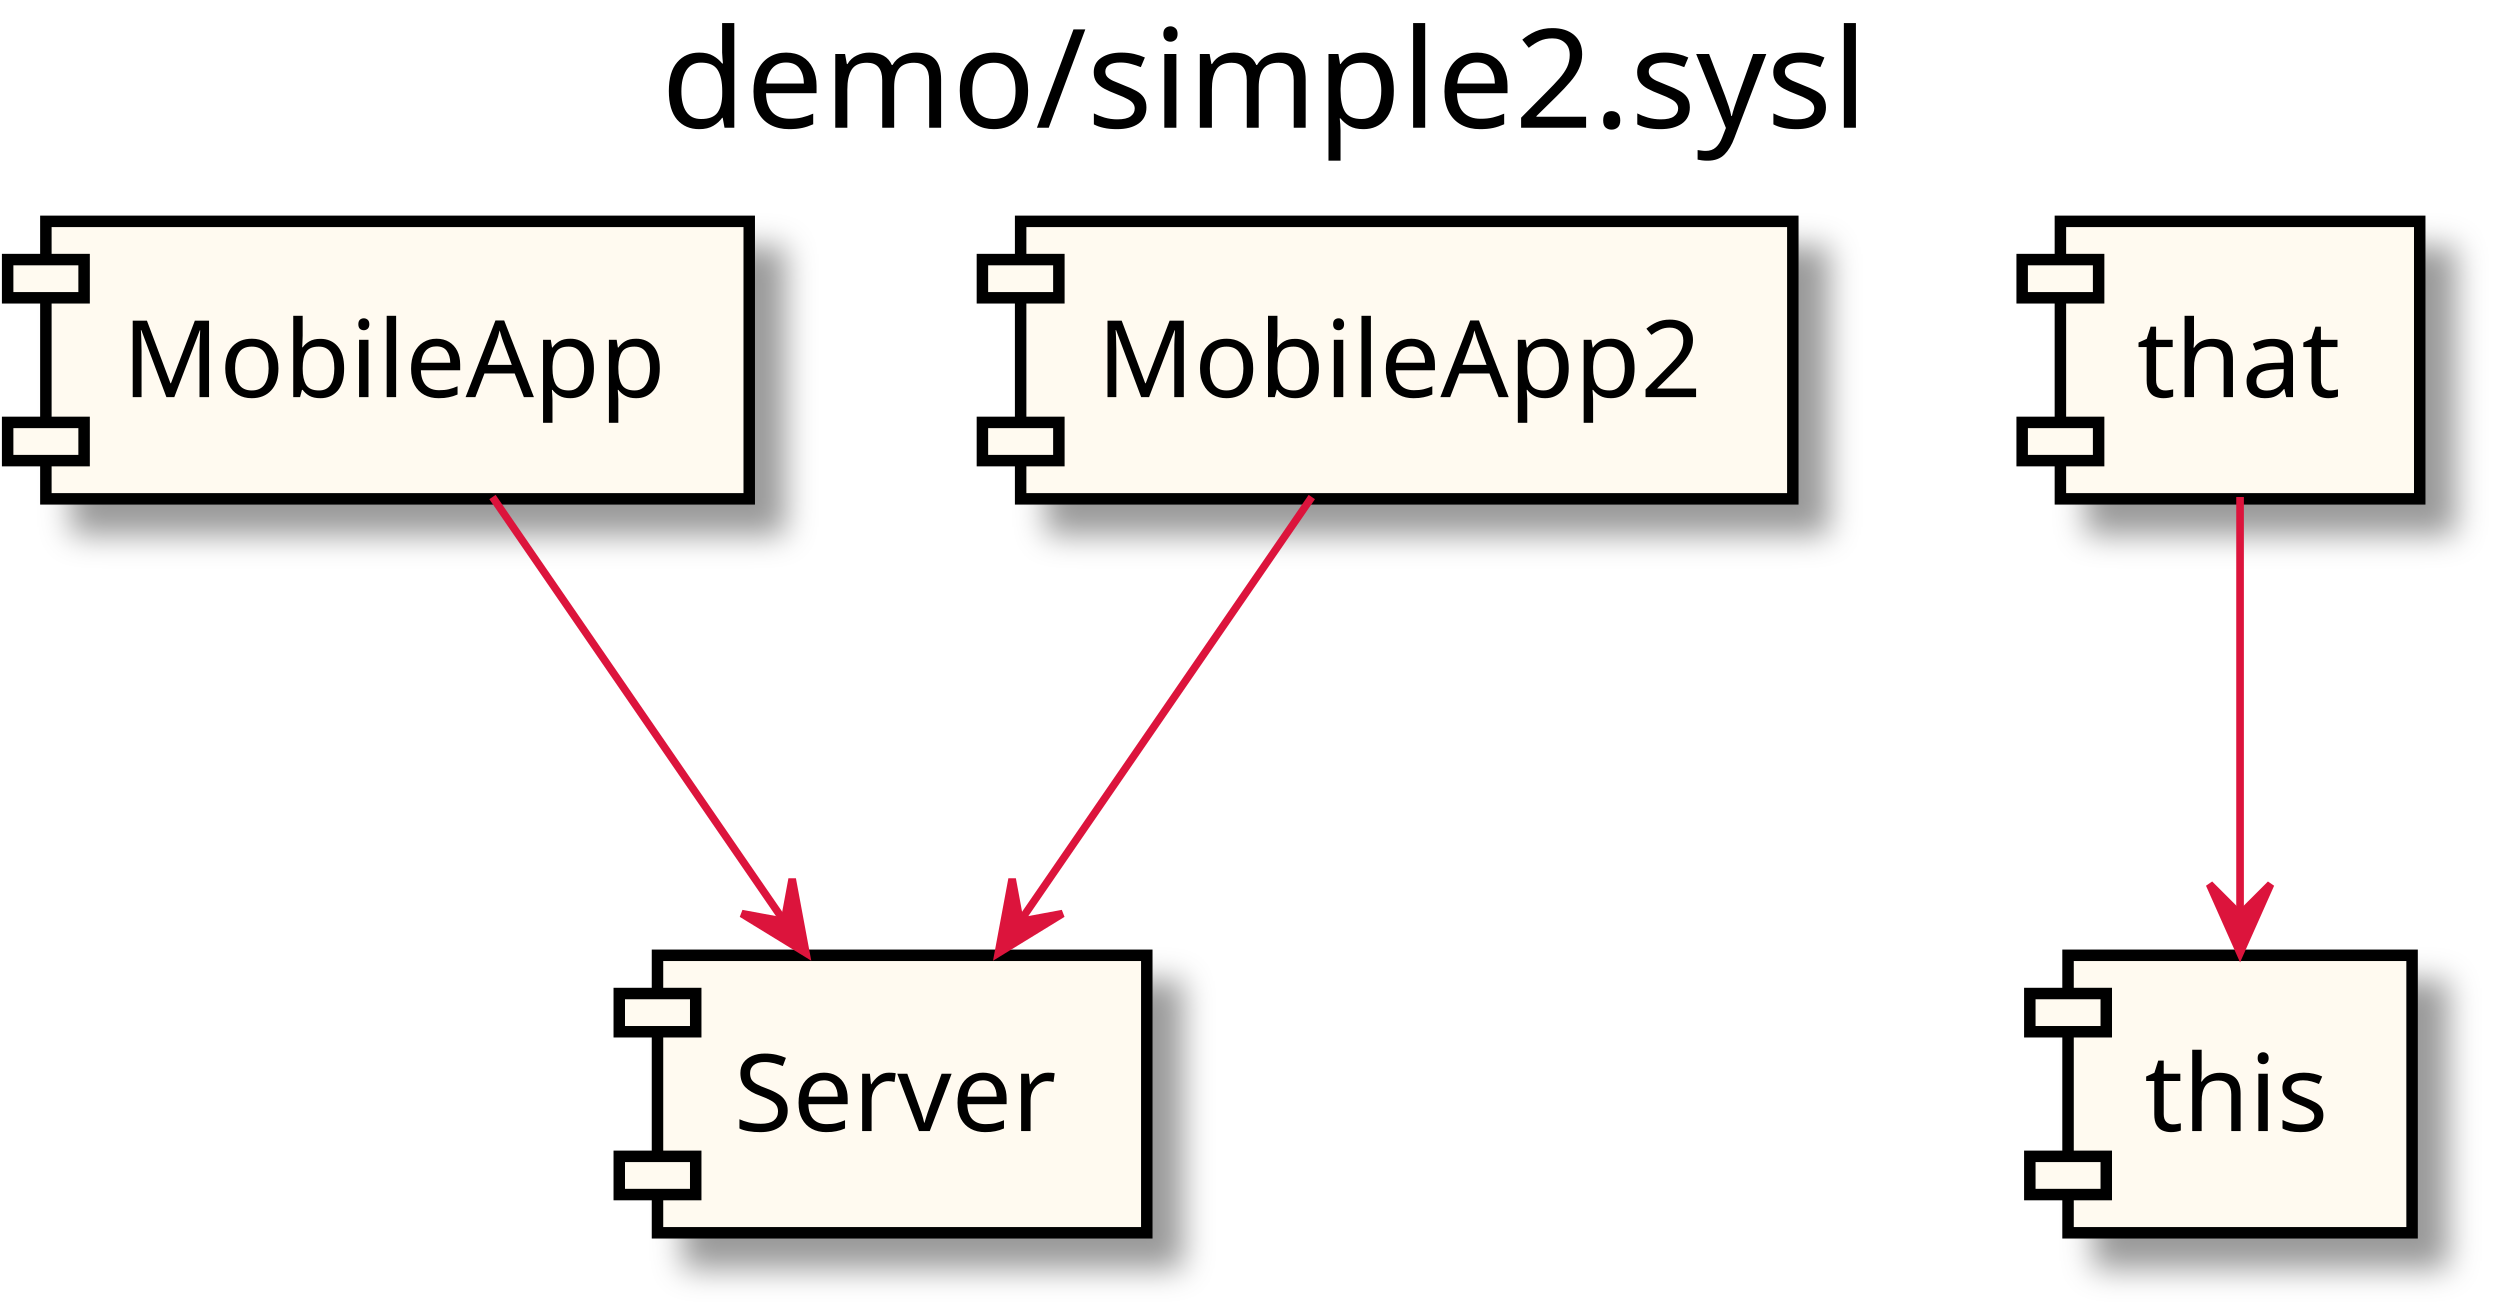
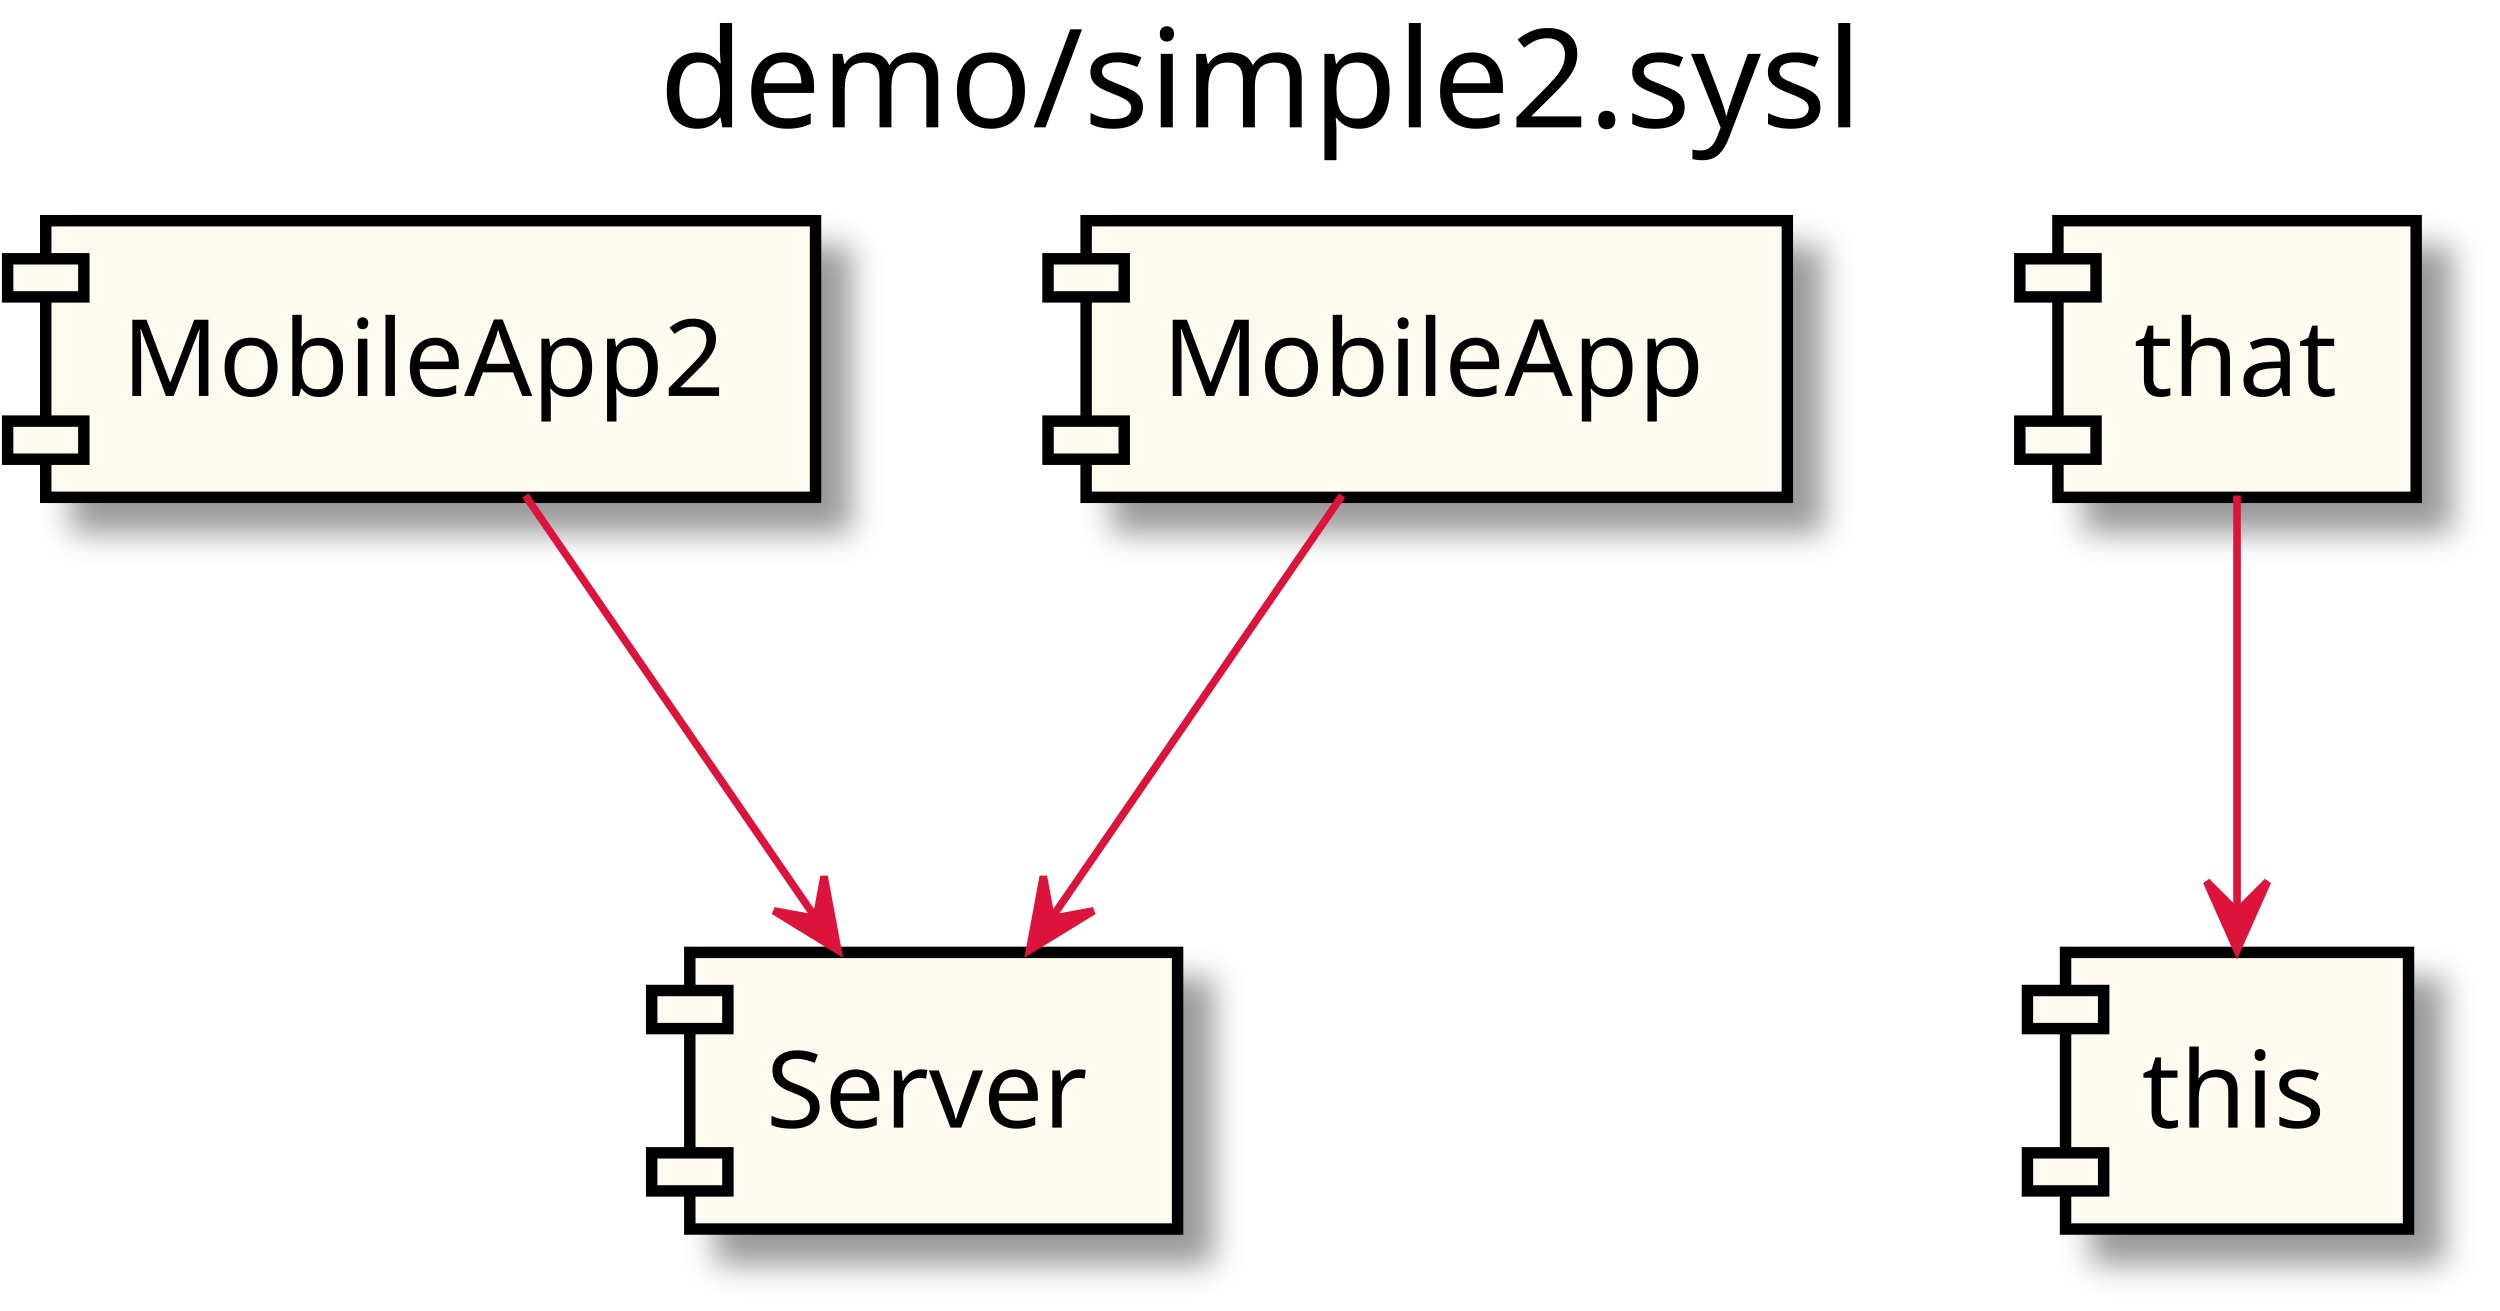
- <svg xmlns="http://www.w3.org/2000/svg" contentScriptType="application/ecmascript" contentStyleType="text/css" height="172px" preserveAspectRatio="none" style="width:327px;height:172px;" version="1.1" viewBox="0 0 327 172" width="327px" zoomAndPan="magnify">
+ <svg xmlns="http://www.w3.org/2000/svg" contentScriptType="application/ecmascript" contentStyleType="text/css" height="172px" preserveAspectRatio="none" style="width:328px;height:172px;" version="1.1" viewBox="0 0 328 172" width="328px" zoomAndPan="magnify">
  <defs>
-     <filter height="300%" id="f1drdijaqx15c" width="300%" x="-1" y="-1">
+     <filter height="300%" id="f1ge3bgcxovkxm" width="300%" x="-1" y="-1">
      <feGaussianBlur result="blurOut" stdDeviation="2.0" />
      <feColorMatrix in="blurOut" result="blurOut2" type="matrix" values="0 0 0 0 0 0 0 0 0 0 0 0 0 0 0 0 0 0 .4 0" />
      <feOffset dx="4.0" dy="4.0" in="blurOut2" result="blurOut3" />
      <feBlend in="SourceGraphic" in2="blurOut3" mode="normal" />
    </filter>
  </defs>
  <g>
    <text fill="#000000" font-family="sans-serif" font-size="18" lengthAdjust="spacingAndGlyphs" textLength="162" x="86.5" y="16.708">demo/simple2.sysl</text>
-     <rect fill="#FFFAF0" filter="url(#f1drdijaqx15c)" height="36.297" style="stroke: #000000; stroke-width: 1.5;" width="92" x="6" y="28.953" />
+     <rect fill="#FFFAF0" filter="url(#f1ge3bgcxovkxm)" height="36.297" style="stroke: #000000; stroke-width: 1.5;" width="101" x="6" y="28.953" />
    <rect fill="#FFFAF0" height="5" style="stroke: #000000; stroke-width: 1.5;" width="10" x="1" y="33.953" />
    <rect fill="#FFFAF0" height="5" style="stroke: #000000; stroke-width: 1.5;" width="10" x="1" y="55.25" />
-     <text fill="#000000" font-family="sans-serif" font-size="14" lengthAdjust="spacingAndGlyphs" textLength="72" x="16" y="51.948">MobileApp</text>
-     <rect fill="#FFFAF0" filter="url(#f1drdijaqx15c)" height="36.297" style="stroke: #000000; stroke-width: 1.5;" width="64" x="86" y="124.953" />
-     <rect fill="#FFFAF0" height="5" style="stroke: #000000; stroke-width: 1.5;" width="10" x="81" y="129.953" />
-     <rect fill="#FFFAF0" height="5" style="stroke: #000000; stroke-width: 1.5;" width="10" x="81" y="151.25" />
-     <text fill="#000000" font-family="sans-serif" font-size="14" lengthAdjust="spacingAndGlyphs" textLength="44" x="96" y="147.948">Server</text>
-     <rect fill="#FFFAF0" filter="url(#f1drdijaqx15c)" height="36.297" style="stroke: #000000; stroke-width: 1.5;" width="101" x="133.5" y="28.953" />
-     <rect fill="#FFFAF0" height="5" style="stroke: #000000; stroke-width: 1.5;" width="10" x="128.5" y="33.953" />
-     <rect fill="#FFFAF0" height="5" style="stroke: #000000; stroke-width: 1.5;" width="10" x="128.5" y="55.25" />
-     <text fill="#000000" font-family="sans-serif" font-size="14" lengthAdjust="spacingAndGlyphs" textLength="81" x="143.5" y="51.948">MobileApp2</text>
-     <rect fill="#FFFAF0" filter="url(#f1drdijaqx15c)" height="36.297" style="stroke: #000000; stroke-width: 1.5;" width="47" x="269.5" y="28.953" />
-     <rect fill="#FFFAF0" height="5" style="stroke: #000000; stroke-width: 1.5;" width="10" x="264.5" y="33.953" />
-     <rect fill="#FFFAF0" height="5" style="stroke: #000000; stroke-width: 1.5;" width="10" x="264.5" y="55.25" />
-     <text fill="#000000" font-family="sans-serif" font-size="14" lengthAdjust="spacingAndGlyphs" textLength="27" x="279.5" y="51.948">that</text>
-     <rect fill="#FFFAF0" filter="url(#f1drdijaqx15c)" height="36.297" style="stroke: #000000; stroke-width: 1.5;" width="45" x="270.5" y="124.953" />
-     <rect fill="#FFFAF0" height="5" style="stroke: #000000; stroke-width: 1.5;" width="10" x="265.5" y="129.953" />
-     <rect fill="#FFFAF0" height="5" style="stroke: #000000; stroke-width: 1.5;" width="10" x="265.5" y="151.25" />
-     <text fill="#000000" font-family="sans-serif" font-size="14" lengthAdjust="spacingAndGlyphs" textLength="25" x="280.5" y="147.948">this</text>
-     <path d="M64.414,65.01 C75.223,80.732 90.938,103.591 102.557,120.491 " fill="none" id="_0-&gt;_1" style="stroke: #DC143C; stroke-width: 1.0;" />
-     <polygon fill="#DC143C" points="105.417,124.651,103.615,114.968,102.585,120.531,97.022,119.501,105.417,124.651" style="stroke: #DC143C; stroke-width: 1.0;" />
-     <path d="M171.586,65.01 C160.777,80.732 145.062,103.591 133.443,120.491 " fill="none" id="_2-&gt;_1" style="stroke: #DC143C; stroke-width: 1.0;" />
-     <polygon fill="#DC143C" points="130.583,124.651,138.978,119.501,133.416,120.531,132.385,114.968,130.583,124.651" style="stroke: #DC143C; stroke-width: 1.0;" />
-     <path d="M293,65.01 C293,80.466 293,102.818 293,119.626 " fill="none" id="_3-&gt;_4" style="stroke: #DC143C; stroke-width: 1.0;" />
-     <polygon fill="#DC143C" points="293,124.651,297,115.651,293,119.651,289,115.651,293,124.651" style="stroke: #DC143C; stroke-width: 1.0;" />
+     <text fill="#000000" font-family="sans-serif" font-size="14" lengthAdjust="spacingAndGlyphs" textLength="81" x="16" y="51.948">MobileApp2</text>
+     <rect fill="#FFFAF0" filter="url(#f1ge3bgcxovkxm)" height="36.297" style="stroke: #000000; stroke-width: 1.5;" width="64" x="90.5" y="124.953" />
+     <rect fill="#FFFAF0" height="5" style="stroke: #000000; stroke-width: 1.5;" width="10" x="85.5" y="129.953" />
+     <rect fill="#FFFAF0" height="5" style="stroke: #000000; stroke-width: 1.5;" width="10" x="85.5" y="151.25" />
+     <text fill="#000000" font-family="sans-serif" font-size="14" lengthAdjust="spacingAndGlyphs" textLength="44" x="100.5" y="147.948">Server</text>
+     <rect fill="#FFFAF0" filter="url(#f1ge3bgcxovkxm)" height="36.297" style="stroke: #000000; stroke-width: 1.5;" width="47" x="270" y="28.953" />
+     <rect fill="#FFFAF0" height="5" style="stroke: #000000; stroke-width: 1.5;" width="10" x="265" y="33.953" />
+     <rect fill="#FFFAF0" height="5" style="stroke: #000000; stroke-width: 1.5;" width="10" x="265" y="55.25" />
+     <text fill="#000000" font-family="sans-serif" font-size="14" lengthAdjust="spacingAndGlyphs" textLength="27" x="280" y="51.948">that</text>
+     <rect fill="#FFFAF0" filter="url(#f1ge3bgcxovkxm)" height="36.297" style="stroke: #000000; stroke-width: 1.5;" width="45" x="271" y="124.953" />
+     <rect fill="#FFFAF0" height="5" style="stroke: #000000; stroke-width: 1.5;" width="10" x="266" y="129.953" />
+     <rect fill="#FFFAF0" height="5" style="stroke: #000000; stroke-width: 1.5;" width="10" x="266" y="151.25" />
+     <text fill="#000000" font-family="sans-serif" font-size="14" lengthAdjust="spacingAndGlyphs" textLength="25" x="281" y="147.948">this</text>
+     <rect fill="#FFFAF0" filter="url(#f1ge3bgcxovkxm)" height="36.297" style="stroke: #000000; stroke-width: 1.5;" width="92" x="142.5" y="28.953" />
+     <rect fill="#FFFAF0" height="5" style="stroke: #000000; stroke-width: 1.5;" width="10" x="137.5" y="33.953" />
+     <rect fill="#FFFAF0" height="5" style="stroke: #000000; stroke-width: 1.5;" width="10" x="137.5" y="55.25" />
+     <text fill="#000000" font-family="sans-serif" font-size="14" lengthAdjust="spacingAndGlyphs" textLength="72" x="152.5" y="51.948">MobileApp</text>
+     <path d="M68.914,65.01 C79.723,80.732 95.438,103.591 107.057,120.491 " fill="none" id="_0-&gt;_1" style="stroke: #DC143C; stroke-width: 1.0;" />
+     <polygon fill="#DC143C" points="109.917,124.651,108.115,114.968,107.085,120.531,101.522,119.501,109.917,124.651" style="stroke: #DC143C; stroke-width: 1.0;" />
+     <path d="M293.5,65.01 C293.5,80.466 293.5,102.818 293.5,119.626 " fill="none" id="_2-&gt;_3" style="stroke: #DC143C; stroke-width: 1.0;" />
+     <polygon fill="#DC143C" points="293.5,124.651,297.5,115.651,293.5,119.651,289.5,115.651,293.5,124.651" style="stroke: #DC143C; stroke-width: 1.0;" />
+     <path d="M176.086,65.01 C165.277,80.732 149.562,103.591 137.943,120.491 " fill="none" id="_4-&gt;_1" style="stroke: #DC143C; stroke-width: 1.0;" />
+     <polygon fill="#DC143C" points="135.083,124.651,143.478,119.501,137.916,120.531,136.885,114.968,135.083,124.651" style="stroke: #DC143C; stroke-width: 1.0;" />
  </g>
</svg>
